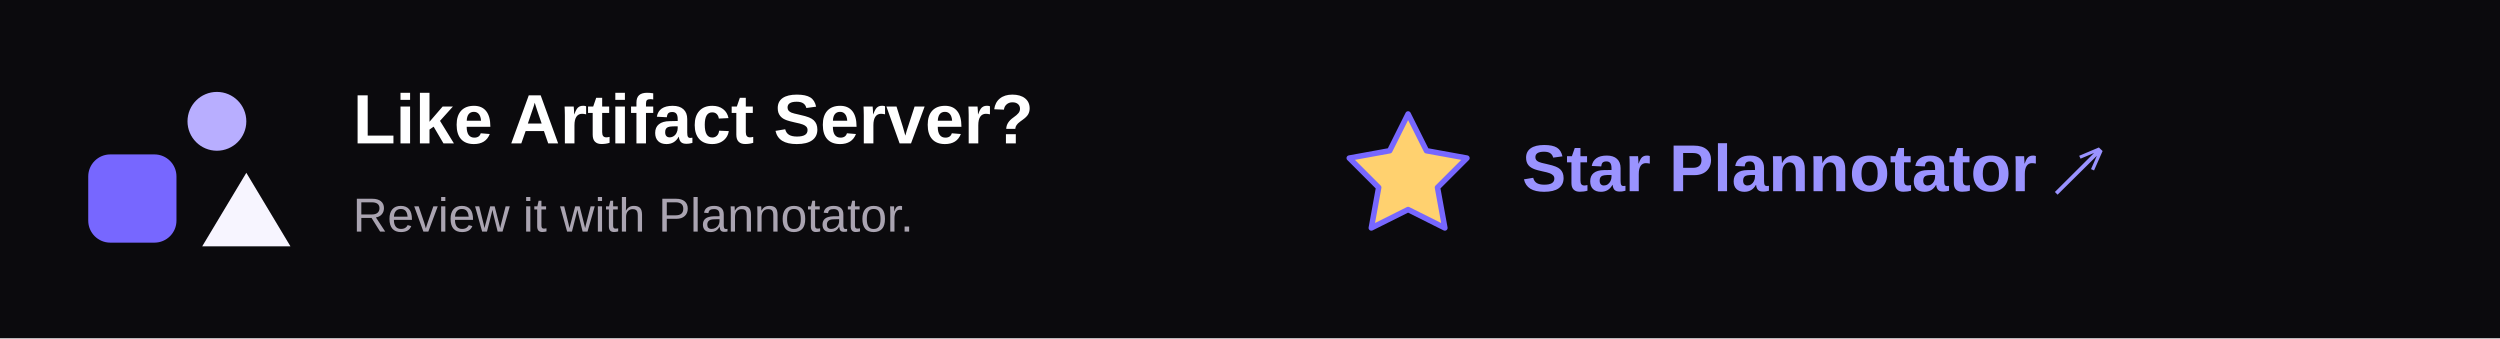
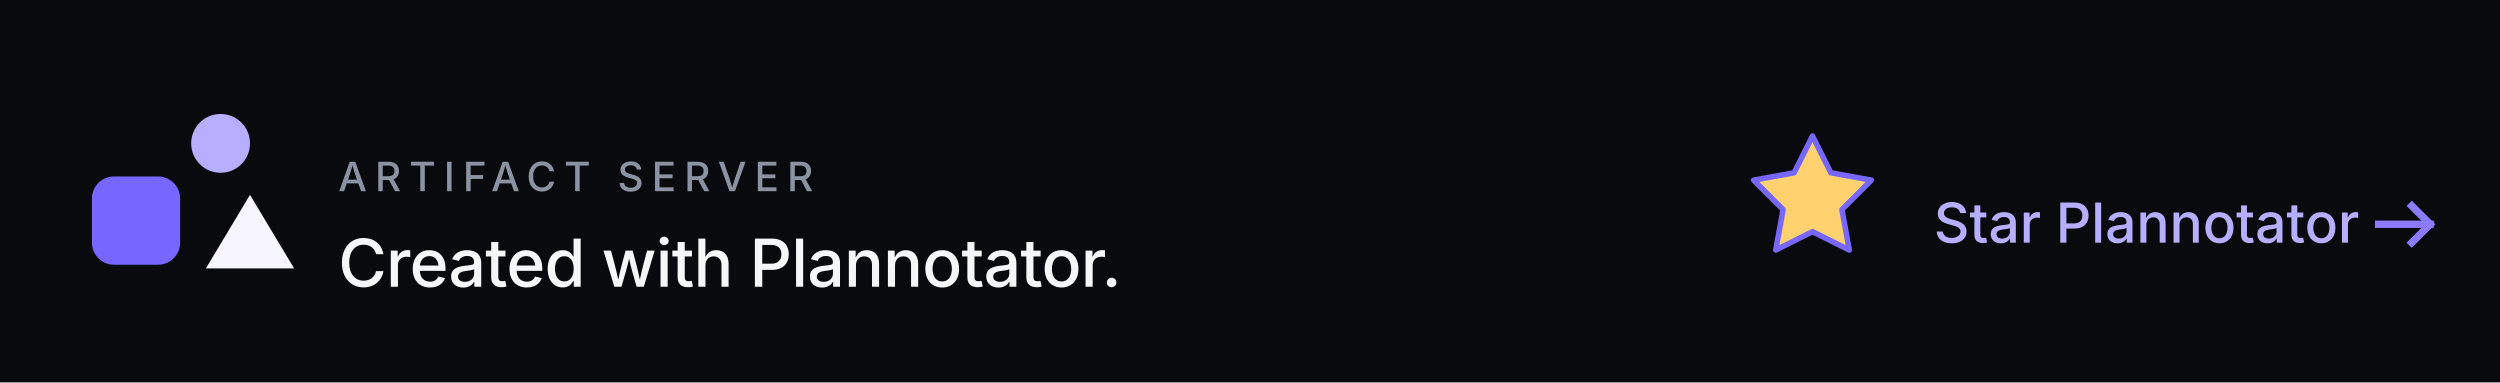
- <svg xmlns="http://www.w3.org/2000/svg" width="680" height="92" viewBox="0 0 680 92" role="img" aria-labelledby="title description">
-   <rect width="680" height="92" fill="#0b0a0d" />
-   <g transform="translate(24 25)" aria-hidden="true">
+ <svg xmlns="http://www.w3.org/2000/svg" width="680" height="104" viewBox="0 0 680 104" role="img" aria-labelledby="title description">
+   <rect width="680" height="104" fill="#090a0d" />
+   <g transform="translate(25 31)" aria-hidden="true">
    <rect x="0" y="17" width="24" height="24" rx="6" fill="#7767ff" />
    <circle cx="35" cy="8" r="8" fill="#b8aeff" />
    <path d="M31 42 43 22 55 42Z" fill="#f7f5ff" />
  </g>
-   <text x="96" y="39" fill="#ffffff" font-family="Arial, Helvetica, sans-serif" font-size="19" font-weight="700">Like Artifact Server?</text>
-   <text x="96" y="63" fill="#aaa4b1" font-family="Arial, Helvetica, sans-serif" font-size="13">Review it with Plannotator.</text>
-   <path d="M383 31 388 41 399 43 391 51 393 62 383 57 373 62 375 51 367 43 378 41Z" fill="#ffd16f" stroke="#7767ff" stroke-width="1.5" stroke-linejoin="round" aria-hidden="true" />
-   <text x="414" y="52" fill="#9a93ff" font-family="Arial, Helvetica, sans-serif" font-size="18" font-weight="700">Star Plannotator ↗</text>
+   <g font-family="ui-sans-serif, -apple-system, BlinkMacSystemFont, 'Segoe UI', sans-serif">
+     <text x="92" y="52" fill="#8b93a3" font-size="11" font-weight="500" letter-spacing="2.2">ARTIFACT SERVER</text>
+     <text x="92" y="78" fill="#f5f6f8" font-size="18" font-weight="450" letter-spacing="-0.2">Created with Plannotator.</text>
+     <text x="526" y="66" fill="#b6afff" font-size="15" font-weight="500">Star Plannotator</text>
+   </g>
+   <path d="M493 37 498 47 509 49 501 57 503 68 493 63 483 68 485 57 477 49 488 47Z" fill="#ffd16f" stroke="#7767ff" stroke-width="1.5" stroke-linejoin="round" aria-hidden="true" />
+   <g transform="translate(647 61)" fill="none" stroke="#8b7cff" stroke-linecap="square" stroke-linejoin="miter" stroke-width="2" aria-hidden="true">
+     <path d="M0 0H14" />
+     <path d="m9-5 5 5-5 5" />
+   </g>
</svg>
